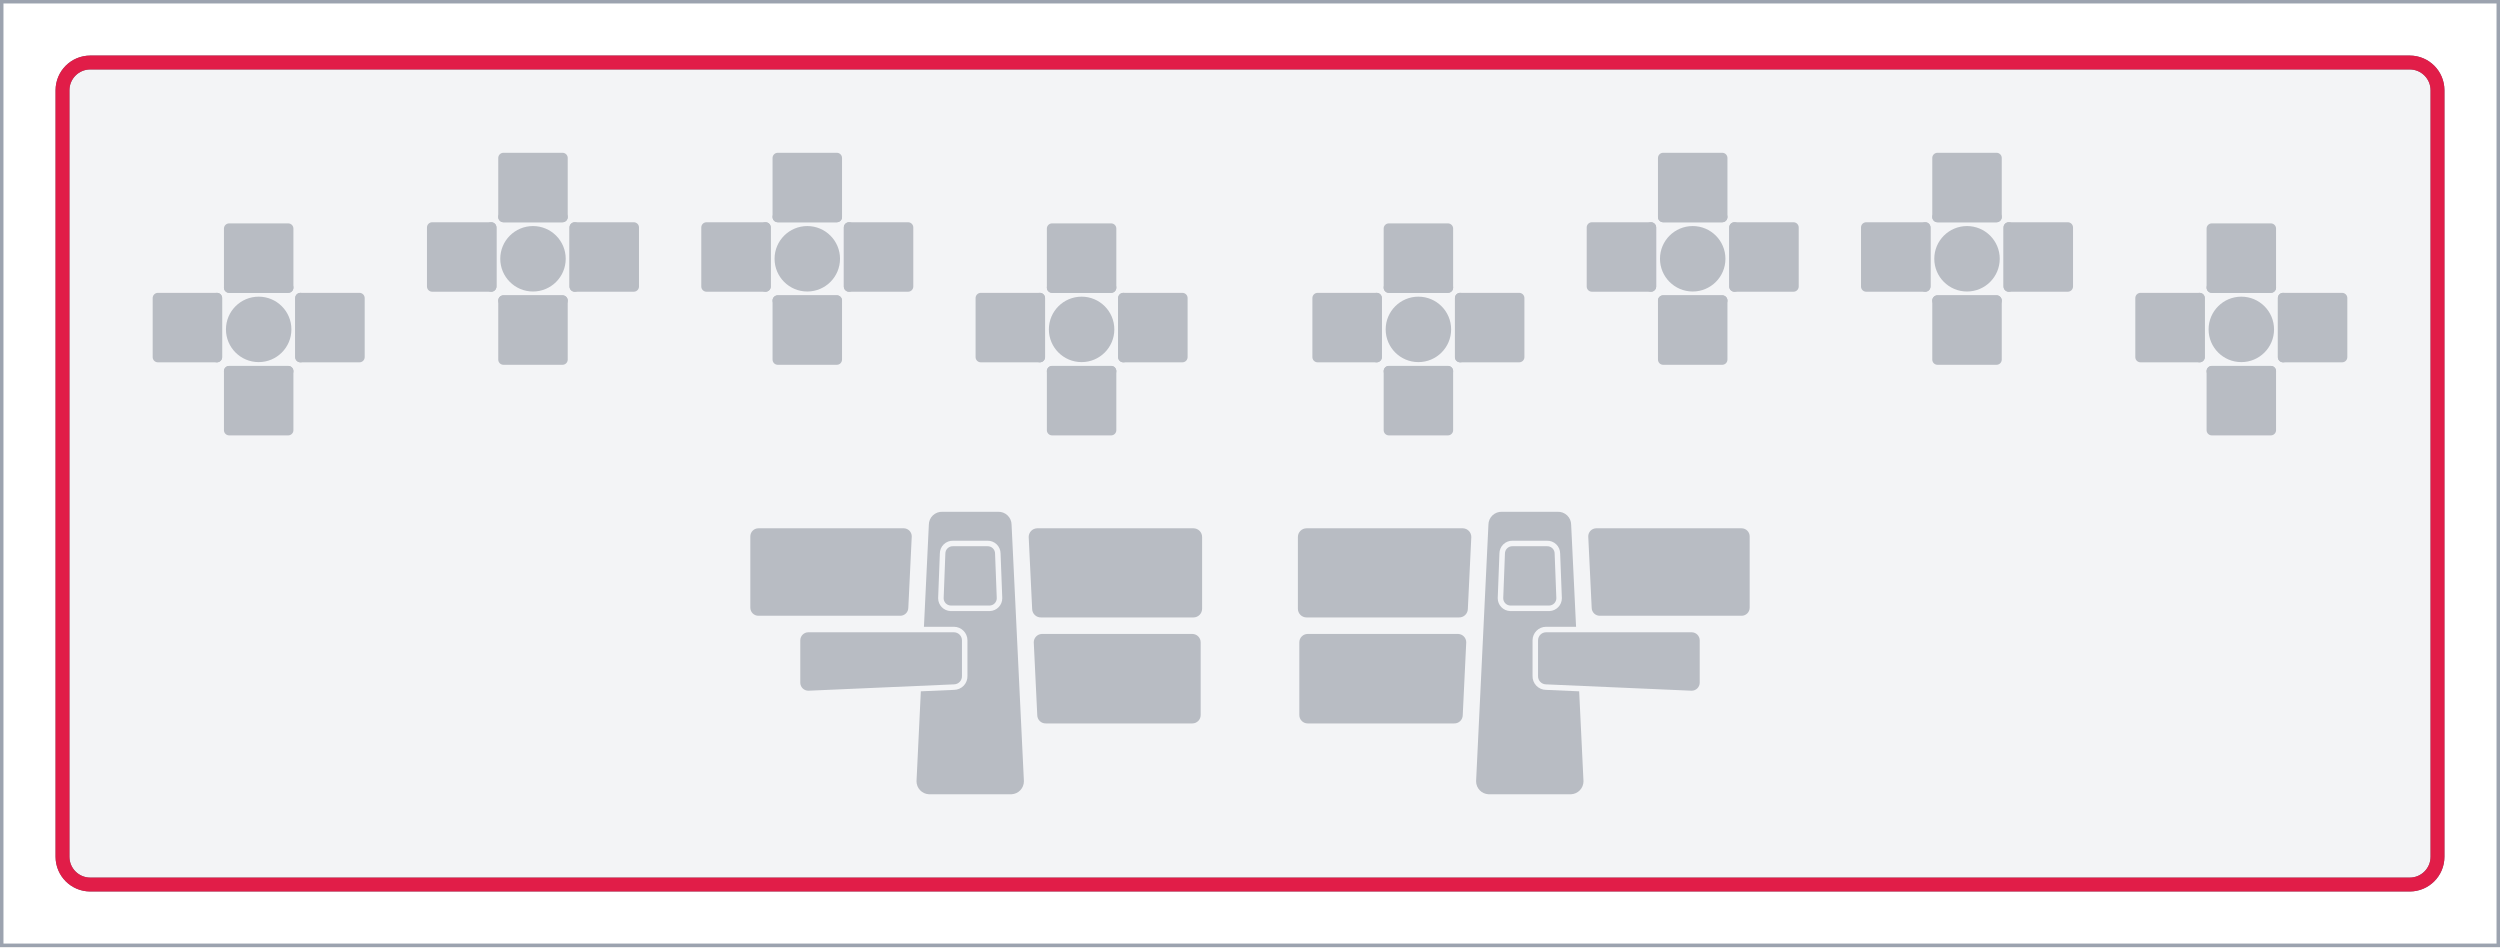
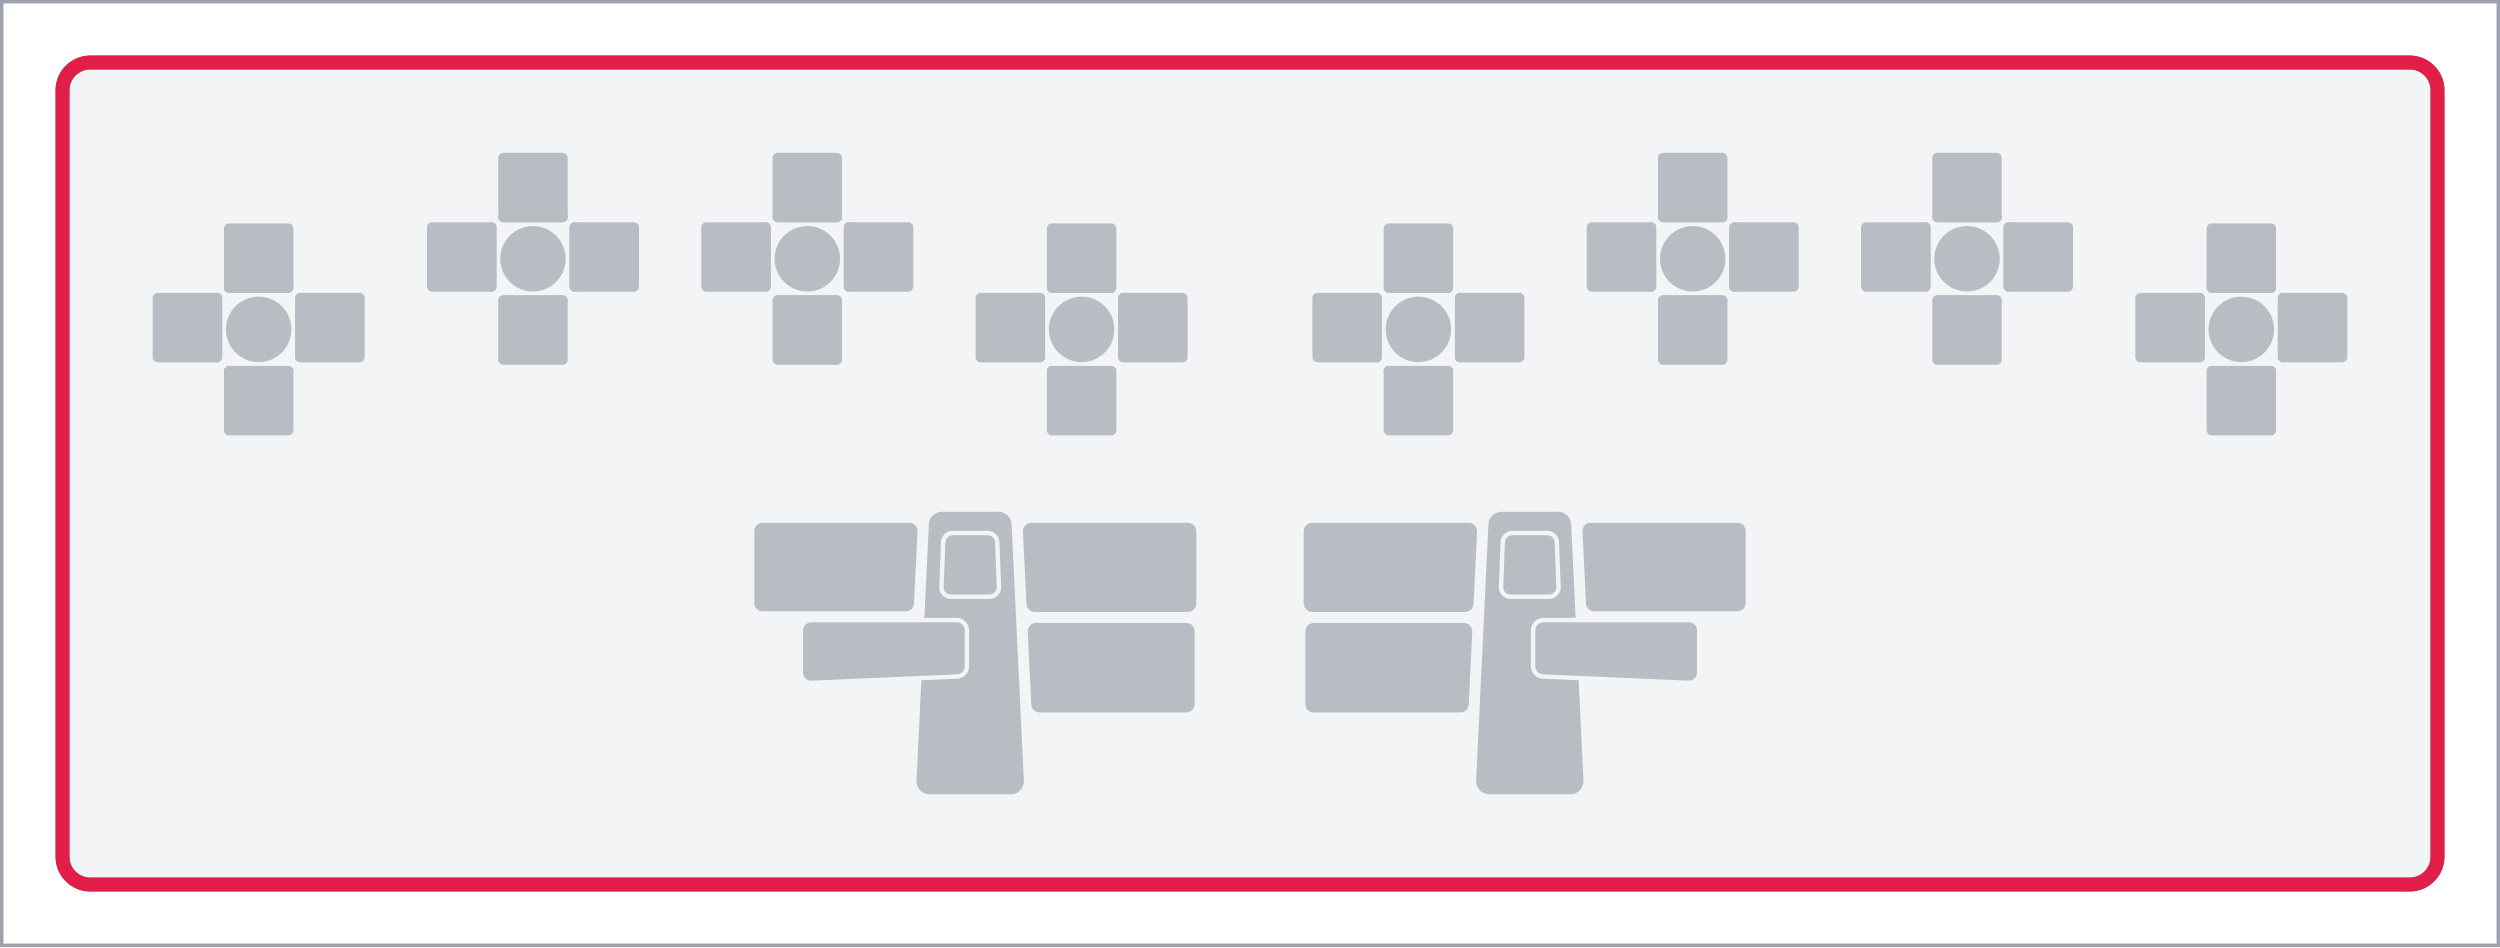
<svg xmlns="http://www.w3.org/2000/svg" width="720.0" height="272.748" viewBox="0 0 720.0 272.748">
  <defs>
</defs>
  <rect x="0.0" y="0.0" width="720.0" height="272.748" fill="#FFFFFF" stroke="none" />
  <rect x="18.0" y="18.0" width="684.0" height="236.748" rx="8.0" ry="8.0" fill="#F3F4F6" stroke="#6B7280" stroke-width="4.0" />
  <circle cx="311.5" cy="94.864" r="9.425" fill="#B8BCC3" />
  <rect x="301.496" y="64.333" width="20.008" height="20.008" rx="1.501" ry="1.501" fill="#B8BCC3" />
  <rect x="301.496" y="81.34" width="20.008" height="3.001" rx="1.501" ry="1.501" fill="#B8BCC3" />
  <rect x="322.022" y="84.341" width="20.008" height="20.008" rx="1.501" ry="1.501" fill="#B8BCC3" />
  <rect x="322.022" y="84.341" width="3.001" height="20.008" rx="1.501" ry="1.501" fill="#B8BCC3" />
  <rect x="301.496" y="105.386" width="20.008" height="20.008" rx="1.501" ry="1.501" fill="#B8BCC3" />
  <rect x="301.496" y="105.386" width="20.008" height="3.001" rx="1.501" ry="1.501" fill="#B8BCC3" />
  <rect x="280.969" y="84.341" width="20.008" height="20.008" rx="1.501" ry="1.501" fill="#B8BCC3" />
  <rect x="297.976" y="84.341" width="3.001" height="20.008" rx="1.501" ry="1.501" fill="#B8BCC3" />
  <circle cx="232.5" cy="74.53" r="9.425" fill="#B8BCC3" />
  <rect x="222.496" y="44.0" width="20.008" height="20.008" rx="1.501" ry="1.501" fill="#B8BCC3" />
  <rect x="222.496" y="61.007" width="20.008" height="3.001" rx="1.501" ry="1.501" fill="#B8BCC3" />
  <rect x="243.022" y="64.008" width="20.008" height="20.008" rx="1.501" ry="1.501" fill="#B8BCC3" />
  <rect x="243.022" y="64.008" width="3.001" height="20.008" rx="1.501" ry="1.501" fill="#B8BCC3" />
  <rect x="222.496" y="85.053" width="20.008" height="20.008" rx="1.501" ry="1.501" fill="#B8BCC3" />
  <rect x="222.496" y="85.053" width="20.008" height="3.001" rx="1.501" ry="1.501" fill="#B8BCC3" />
  <rect x="201.97" y="64.008" width="20.008" height="20.008" rx="1.501" ry="1.501" fill="#B8BCC3" />
  <rect x="218.976" y="64.008" width="3.001" height="20.008" rx="1.501" ry="1.501" fill="#B8BCC3" />
  <circle cx="153.5" cy="74.53" r="9.425" fill="#B8BCC3" />
  <rect x="143.496" y="44.0" width="20.008" height="20.008" rx="1.501" ry="1.501" fill="#B8BCC3" />
  <rect x="143.496" y="61.007" width="20.008" height="3.001" rx="1.501" ry="1.501" fill="#B8BCC3" />
  <rect x="164.022" y="64.008" width="20.008" height="20.008" rx="1.501" ry="1.501" fill="#B8BCC3" />
  <rect x="164.022" y="64.008" width="3.001" height="20.008" rx="1.501" ry="1.501" fill="#B8BCC3" />
  <rect x="143.496" y="85.053" width="20.008" height="20.008" rx="1.501" ry="1.501" fill="#B8BCC3" />
  <rect x="143.496" y="85.053" width="20.008" height="3.001" rx="1.501" ry="1.501" fill="#B8BCC3" />
  <rect x="122.969" y="64.008" width="20.008" height="20.008" rx="1.501" ry="1.501" fill="#B8BCC3" />
  <rect x="139.976" y="64.008" width="3.001" height="20.008" rx="1.501" ry="1.501" fill="#B8BCC3" />
  <circle cx="74.5" cy="94.864" r="9.425" fill="#B8BCC3" />
  <rect x="64.496" y="64.333" width="20.008" height="20.008" rx="1.501" ry="1.501" fill="#B8BCC3" />
  <rect x="64.496" y="81.34" width="20.008" height="3.001" rx="1.501" ry="1.501" fill="#B8BCC3" />
  <rect x="85.022" y="84.341" width="20.008" height="20.008" rx="1.501" ry="1.501" fill="#B8BCC3" />
  <rect x="85.022" y="84.341" width="3.001" height="20.008" rx="1.501" ry="1.501" fill="#B8BCC3" />
  <rect x="64.496" y="105.386" width="20.008" height="20.008" rx="1.501" ry="1.501" fill="#B8BCC3" />
  <rect x="64.496" y="105.386" width="20.008" height="3.001" rx="1.501" ry="1.501" fill="#B8BCC3" />
  <rect x="43.969" y="84.341" width="20.008" height="20.008" rx="1.501" ry="1.501" fill="#B8BCC3" />
  <rect x="60.976" y="84.341" width="3.001" height="20.008" rx="1.501" ry="1.501" fill="#B8BCC3" />
  <circle cx="408.5" cy="94.864" r="9.425" fill="#B8BCC3" />
  <rect x="398.496" y="64.333" width="20.008" height="20.008" rx="1.501" ry="1.501" fill="#B8BCC3" />
  <rect x="398.496" y="81.34" width="20.008" height="3.001" rx="1.501" ry="1.501" fill="#B8BCC3" />
  <rect x="419.022" y="84.341" width="20.008" height="20.008" rx="1.501" ry="1.501" fill="#B8BCC3" />
  <rect x="419.022" y="84.341" width="3.001" height="20.008" rx="1.501" ry="1.501" fill="#B8BCC3" />
  <rect x="398.496" y="105.386" width="20.008" height="20.008" rx="1.501" ry="1.501" fill="#B8BCC3" />
  <rect x="398.496" y="105.386" width="20.008" height="3.001" rx="1.501" ry="1.501" fill="#B8BCC3" />
  <rect x="377.969" y="84.341" width="20.008" height="20.008" rx="1.501" ry="1.501" fill="#B8BCC3" />
  <rect x="394.976" y="84.341" width="3.001" height="20.008" rx="1.501" ry="1.501" fill="#B8BCC3" />
  <circle cx="487.5" cy="74.53" r="9.425" fill="#B8BCC3" />
  <rect x="477.496" y="44.0" width="20.008" height="20.008" rx="1.501" ry="1.501" fill="#B8BCC3" />
  <rect x="477.496" y="61.007" width="20.008" height="3.001" rx="1.501" ry="1.501" fill="#B8BCC3" />
  <rect x="498.022" y="64.008" width="20.008" height="20.008" rx="1.501" ry="1.501" fill="#B8BCC3" />
  <rect x="498.022" y="64.008" width="3.001" height="20.008" rx="1.501" ry="1.501" fill="#B8BCC3" />
  <rect x="477.496" y="85.053" width="20.008" height="20.008" rx="1.501" ry="1.501" fill="#B8BCC3" />
  <rect x="477.496" y="85.053" width="20.008" height="3.001" rx="1.501" ry="1.501" fill="#B8BCC3" />
  <rect x="456.969" y="64.008" width="20.008" height="20.008" rx="1.501" ry="1.501" fill="#B8BCC3" />
  <rect x="473.976" y="64.008" width="3.001" height="20.008" rx="1.501" ry="1.501" fill="#B8BCC3" />
  <circle cx="566.5" cy="74.53" r="9.425" fill="#B8BCC3" />
  <rect x="556.496" y="44.0" width="20.008" height="20.008" rx="1.501" ry="1.501" fill="#B8BCC3" />
  <rect x="556.496" y="61.007" width="20.008" height="3.001" rx="1.501" ry="1.501" fill="#B8BCC3" />
  <rect x="577.023" y="64.008" width="20.008" height="20.008" rx="1.501" ry="1.501" fill="#B8BCC3" />
  <rect x="577.023" y="64.008" width="3.001" height="20.008" rx="1.501" ry="1.501" fill="#B8BCC3" />
  <rect x="556.496" y="85.053" width="20.008" height="20.008" rx="1.501" ry="1.501" fill="#B8BCC3" />
  <rect x="556.496" y="85.053" width="20.008" height="3.001" rx="1.501" ry="1.501" fill="#B8BCC3" />
  <rect x="535.97" y="64.008" width="20.008" height="20.008" rx="1.501" ry="1.501" fill="#B8BCC3" />
  <rect x="552.976" y="64.008" width="3.001" height="20.008" rx="1.501" ry="1.501" fill="#B8BCC3" />
  <circle cx="645.5" cy="94.864" r="9.425" fill="#B8BCC3" />
  <rect x="635.496" y="64.333" width="20.008" height="20.008" rx="1.501" ry="1.501" fill="#B8BCC3" />
  <rect x="635.496" y="81.34" width="20.008" height="3.001" rx="1.501" ry="1.501" fill="#B8BCC3" />
  <rect x="656.023" y="84.341" width="20.008" height="20.008" rx="1.501" ry="1.501" fill="#B8BCC3" />
  <rect x="656.023" y="84.341" width="3.001" height="20.008" rx="1.501" ry="1.501" fill="#B8BCC3" />
  <rect x="635.496" y="105.386" width="20.008" height="20.008" rx="1.501" ry="1.501" fill="#B8BCC3" />
  <rect x="635.496" y="105.386" width="20.008" height="3.001" rx="1.501" ry="1.501" fill="#B8BCC3" />
  <rect x="614.97" y="84.341" width="20.008" height="20.008" rx="1.501" ry="1.501" fill="#B8BCC3" />
  <rect x="631.976" y="84.341" width="3.001" height="20.008" rx="1.501" ry="1.501" fill="#B8BCC3" />
-   <path d="M267.506 151.145C267.506 150.118 267.927 149.135 268.67 148.427C269.414 147.718 270.415 147.345 271.441 147.394H287.399C288.425 147.345 289.426 147.718 290.17 148.427C290.913 149.135 291.334 150.118 291.334 151.145L294.885 224.998C294.885 227.001 293.312 228.652 291.31 228.748H267.53C265.529 228.652 263.955 227.001 263.955 224.998L265.2 199.099L274.718 198.684C275.785 198.684 276.806 198.248 277.545 197.477C278.283 196.705 278.674 195.666 278.627 194.6V184.424C278.627 182.263 276.875 180.511 274.714 180.511H266.094ZM270.675 159.426 270.185 172.285C270.185 174.274 271.758 175.907 273.745 175.983H285.095C287.082 175.907 288.655 174.274 288.655 172.285L288.165 159.426C288.165 158.42 287.755 157.457 287.031 156.76C286.306 156.062 285.329 155.69 284.323 155.728H274.517C273.512 155.69 272.534 156.062 271.809 156.76C271.085 157.457 270.675 158.42 270.675 159.426Z" fill="#B8BCC3" />
-   <path fill="#B8BCC3" d="M 216.095 154.48 A 2.33 2.33 0 0 1 218.425 152.15 L 260.366 152.15 A 2.33 2.33 0 0 1 262.584 154.478 L 261.597 175.013 A 2.33 2.33 0 0 1 259.155 177.34 L 218.425 177.34 A 2.33 2.33 0 0 1 216.095 175.01 Z" />
-   <path fill="#B8BCC3" d="M 230.482 184.424 A 2.328 2.328 0 0 1 232.81 182.096 L 274.714 182.096 A 2.328 2.328 0 0 1 277.042 184.424 L 277.042 194.667 A 2.328 2.328 0 0 1 274.716 197.097 L 232.808 198.926 A 2.328 2.328 0 0 1 230.482 196.699 Z" />
-   <path fill="#B8BCC3" d="M 296.264 154.651 A 2.503 2.503 0 0 1 298.647 152.15 L 343.705 152.15 A 2.503 2.503 0 0 1 346.208 154.654 L 346.208 175.321 A 2.503 2.503 0 0 1 343.705 177.824 L 299.882 177.824 A 2.503 2.503 0 0 1 297.258 175.324 Z" />
-   <path fill="#B8BCC3" d="M 297.723 184.987 A 2.409 2.409 0 0 1 300.016 182.58 L 343.384 182.58 A 2.409 2.409 0 0 1 345.794 184.99 L 345.794 205.939 A 2.409 2.409 0 0 1 343.384 208.349 L 301.255 208.349 A 2.409 2.409 0 0 1 298.73 205.942 Z" />
-   <path fill="#B8BCC3" d="M 272.262 159.427 A 2.115 2.115 0 0 1 274.457 157.313 L 284.383 157.313 A 2.115 2.115 0 0 1 286.578 159.427 L 287.068 172.284 A 2.115 2.115 0 0 1 285.033 174.398 L 273.807 174.398 A 2.115 2.115 0 0 1 271.772 172.284 Z" />
-   <path d="M428.666 151.145C428.666 150.118 429.087 149.135 429.83 148.427C430.574 147.718 431.575 147.345 432.601 147.394H448.559C449.585 147.345 450.586 147.718 451.33 148.427C452.073 149.135 452.494 150.118 452.494 151.145L453.906 180.511H445.286C443.125 180.511 441.373 182.263 441.373 184.424V194.6C441.326 195.666 441.717 196.705 442.455 197.477C443.194 198.248 444.215 198.684 445.282 198.684L454.8 199.099L456.045 224.998C456.045 227.001 454.471 228.652 452.47 228.748H428.69C426.688 228.652 425.115 227.001 425.115 224.998ZM431.835 159.426 431.345 172.285C431.345 174.274 432.918 175.907 434.905 175.983H446.255C448.242 175.907 449.815 174.274 449.815 172.285L449.325 159.426C449.325 158.42 448.915 157.457 448.191 156.76C447.466 156.062 446.488 155.69 445.483 155.728H435.677C434.671 155.69 433.694 156.062 432.969 156.76C432.245 157.457 431.835 158.42 431.835 159.426Z" fill="#B8BCC3" />
-   <path fill="#B8BCC3" d="M 457.416 154.478 A 2.33 2.33 0 0 1 459.634 152.15 L 501.575 152.15 A 2.33 2.33 0 0 1 503.905 154.48 L 503.905 175.01 A 2.33 2.33 0 0 1 501.575 177.34 L 460.845 177.34 A 2.33 2.33 0 0 1 458.403 175.013 Z" />
-   <path fill="#B8BCC3" d="M 442.958 184.424 A 2.328 2.328 0 0 1 445.286 182.096 L 487.19 182.096 A 2.328 2.328 0 0 1 489.518 184.424 L 489.518 196.699 A 2.328 2.328 0 0 1 487.192 198.926 L 445.284 197.097 A 2.328 2.328 0 0 1 442.958 194.667 Z" />
-   <path fill="#B8BCC3" d="M 373.792 154.654 A 2.503 2.503 0 0 1 376.295 152.15 L 421.353 152.15 A 2.503 2.503 0 0 1 423.736 154.651 L 422.742 175.324 A 2.503 2.503 0 0 1 420.118 177.824 L 376.295 177.824 A 2.503 2.503 0 0 1 373.792 175.321 Z" />
-   <path fill="#B8BCC3" d="M 374.206 184.99 A 2.409 2.409 0 0 1 376.616 182.58 L 419.984 182.58 A 2.409 2.409 0 0 1 422.277 184.987 L 421.27 205.942 A 2.409 2.409 0 0 1 418.745 208.349 L 376.616 208.349 A 2.409 2.409 0 0 1 374.206 205.939 Z" />
-   <path fill="#B8BCC3" d="M 433.422 159.427 A 2.115 2.115 0 0 1 435.617 157.313 L 445.543 157.313 A 2.115 2.115 0 0 1 447.738 159.427 L 448.228 172.284 A 2.115 2.115 0 0 1 446.193 174.398 L 434.967 174.398 A 2.115 2.115 0 0 1 432.932 172.284 Z" />
+   <path d="M267.506 151.145C267.506 150.118 267.927 149.135 268.67 148.427C269.414 147.718 270.415 147.345 271.441 147.394H287.399C288.425 147.345 289.426 147.718 290.17 148.427C290.913 149.135 291.334 150.118 291.334 151.145L294.885 224.998C294.885 227.001 293.312 228.652 291.31 228.748H267.53C265.529 228.652 263.955 227.001 263.955 224.998L265.353 195.924L275.51 195.481C276.491 195.481 277.429 195.081 278.108 194.372C278.786 193.663 279.146 192.708 279.103 191.728V181.539C279.103 179.553 277.493 177.943 275.507 177.943H266.218ZM270.993 156.255 270.503 169.114C270.503 170.933 271.94 172.426 273.757 172.495H285.083C286.9 172.426 288.337 170.933 288.337 169.114L287.848 156.255C287.848 155.336 287.473 154.456 286.811 153.818C286.148 153.18 285.254 152.839 284.335 152.874H274.505C273.586 152.839 272.692 153.18 272.029 153.818C271.367 154.456 270.993 155.336 270.993 156.255Z" fill="#B8BCC3" />
+   <path fill="#B8BCC3" d="M 217.23 152.922 A 2.356 2.356 0 0 1 219.586 150.565 L 262.003 150.565 A 2.356 2.356 0 0 1 264.246 152.919 L 263.248 173.687 A 2.356 2.356 0 0 1 260.778 176.041 L 219.586 176.041 A 2.356 2.356 0 0 1 217.23 173.684 Z" />
+   <path fill="#B8BCC3" d="M 231.275 181.539 A 2.328 2.328 0 0 1 233.603 179.211 L 275.507 179.211 A 2.328 2.328 0 0 1 277.835 181.539 L 277.835 191.782 A 2.328 2.328 0 0 1 275.509 194.212 L 233.601 196.041 A 2.328 2.328 0 0 1 231.275 193.814 Z" />
+   <path fill="#B8BCC3" d="M 294.601 153.065 A 2.503 2.503 0 0 1 296.984 150.565 L 342.041 150.565 A 2.503 2.503 0 0 1 344.545 153.068 L 344.545 173.736 A 2.503 2.503 0 0 1 342.041 176.239 L 298.218 176.239 A 2.503 2.503 0 0 1 295.595 173.739 Z" />
+   <path fill="#B8BCC3" d="M 295.983 181.816 A 2.409 2.409 0 0 1 298.277 179.41 L 341.645 179.41 A 2.409 2.409 0 0 1 344.054 181.819 L 344.054 202.769 A 2.409 2.409 0 0 1 341.645 205.178 L 299.516 205.178 A 2.409 2.409 0 0 1 296.99 202.771 Z" />
+   <path fill="#B8BCC3" d="M 272.262 156.256 A 2.115 2.115 0 0 1 274.457 154.143 L 284.383 154.143 A 2.115 2.115 0 0 1 286.578 156.256 L 287.068 169.113 A 2.115 2.115 0 0 1 285.033 171.227 L 273.807 171.227 A 2.115 2.115 0 0 1 271.772 169.113 Z" />
+   <path d="M428.666 151.145C428.666 150.118 429.087 149.135 429.83 148.427C430.574 147.718 431.575 147.345 432.601 147.394H448.559C449.585 147.345 450.586 147.718 451.33 148.427C452.073 149.135 452.494 150.118 452.494 151.145L453.782 177.943H444.493C442.507 177.943 440.897 179.553 440.897 181.539V191.728C440.854 192.708 441.214 193.663 441.892 194.372C442.571 195.081 443.509 195.481 444.49 195.481L454.647 195.924L456.045 224.998C456.045 227.001 454.471 228.652 452.47 228.748H428.69C426.688 228.652 425.115 227.001 425.115 224.998ZM432.152 156.255 431.663 169.114C431.663 170.933 433.1 172.426 434.917 172.495H446.243C448.06 172.426 449.497 170.933 449.497 169.114L449.007 156.255C449.007 155.336 448.633 154.456 447.971 153.818C447.308 153.18 446.414 152.839 445.495 152.874H435.665C434.746 152.839 433.852 153.18 433.189 153.818C432.527 154.456 432.152 155.336 432.152 156.255Z" fill="#B8BCC3" />
+   <path fill="#B8BCC3" d="M 455.754 152.919 A 2.356 2.356 0 0 1 457.997 150.565 L 500.414 150.565 A 2.356 2.356 0 0 1 502.77 152.922 L 502.77 173.684 A 2.356 2.356 0 0 1 500.414 176.041 L 459.222 176.041 A 2.356 2.356 0 0 1 456.752 173.687 Z" />
+   <path fill="#B8BCC3" d="M 442.165 181.539 A 2.328 2.328 0 0 1 444.493 179.211 L 486.397 179.211 A 2.328 2.328 0 0 1 488.725 181.539 L 488.725 193.814 A 2.328 2.328 0 0 1 486.399 196.041 L 444.491 194.212 A 2.328 2.328 0 0 1 442.165 191.782 Z" />
+   <path fill="#B8BCC3" d="M 375.455 153.068 A 2.503 2.503 0 0 1 377.959 150.565 L 423.016 150.565 A 2.503 2.503 0 0 1 425.399 153.065 L 424.405 173.739 A 2.503 2.503 0 0 1 421.782 176.239 L 377.959 176.239 A 2.503 2.503 0 0 1 375.455 173.736 Z" />
+   <path fill="#B8BCC3" d="M 375.946 181.819 A 2.409 2.409 0 0 1 378.355 179.41 L 421.723 179.41 A 2.409 2.409 0 0 1 424.017 181.816 L 423.01 202.771 A 2.409 2.409 0 0 1 420.484 205.178 L 378.355 205.178 A 2.409 2.409 0 0 1 375.946 202.769 Z" />
+   <path fill="#B8BCC3" d="M 433.422 156.256 A 2.115 2.115 0 0 1 435.617 154.143 L 445.543 154.143 A 2.115 2.115 0 0 1 447.738 156.256 L 448.228 169.113 A 2.115 2.115 0 0 1 446.193 171.227 L 434.967 171.227 A 2.115 2.115 0 0 1 432.932 169.113 Z" />
  <rect x="18.0" y="18.0" width="684.0" height="236.748" rx="8.0" ry="8.0" fill="none" stroke="#E11D48" stroke-width="4.0" />
  <rect x="0.5" y="0.5" width="719.0" height="271.748" fill="none" stroke="#9CA3AF" stroke-width="1.0" />
</svg>
